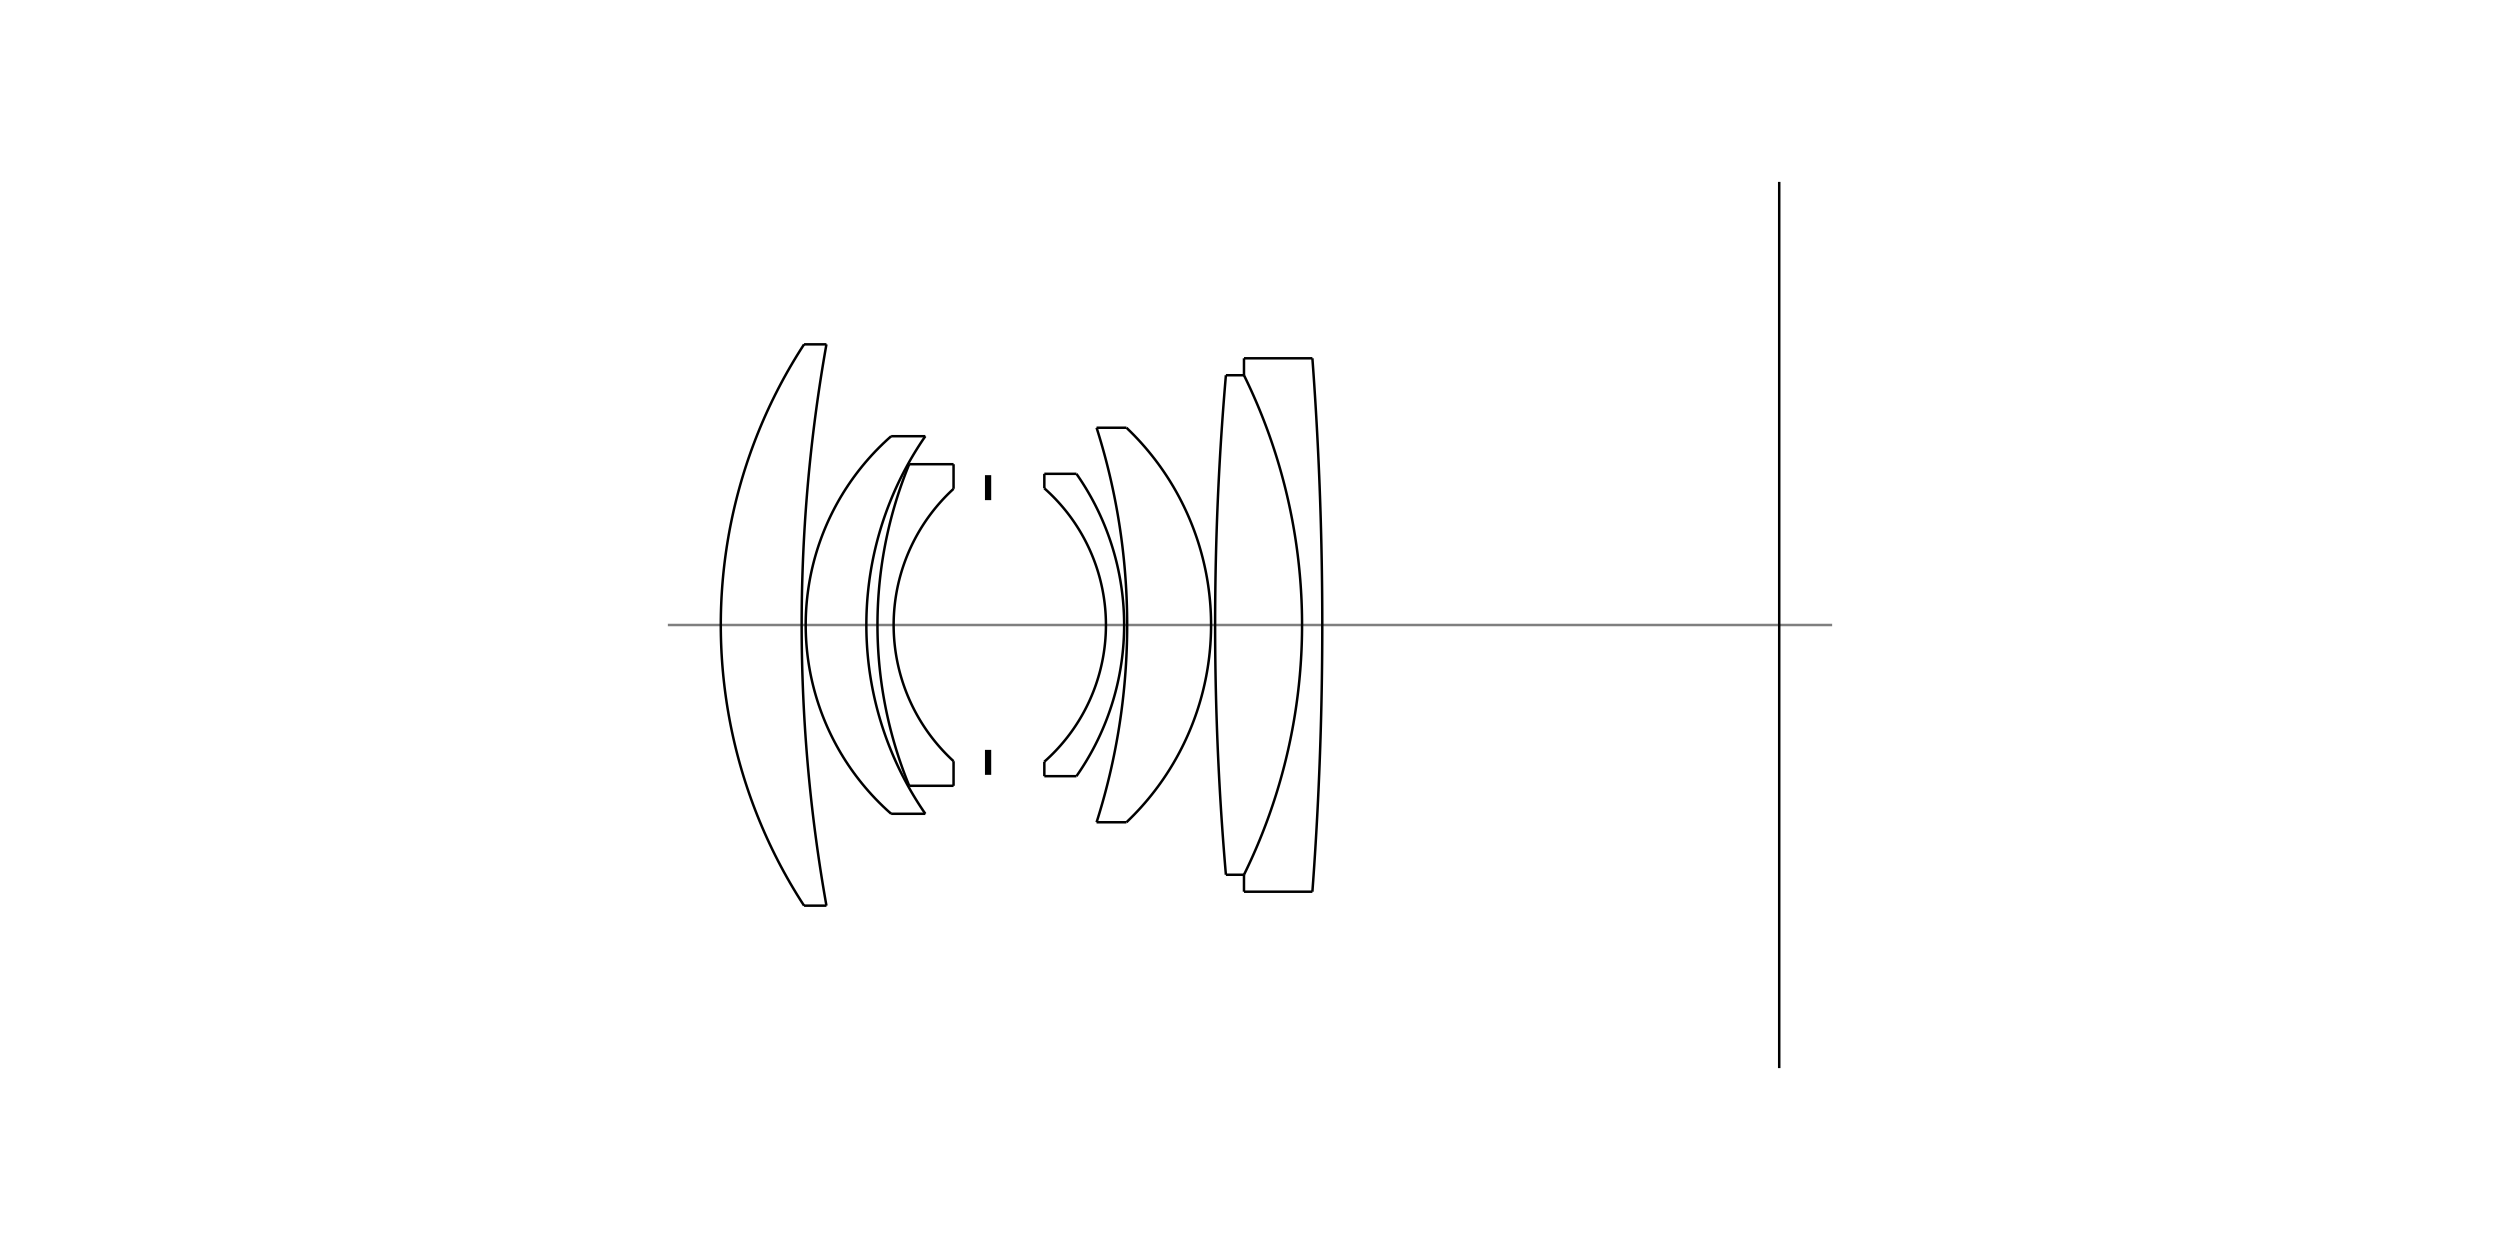
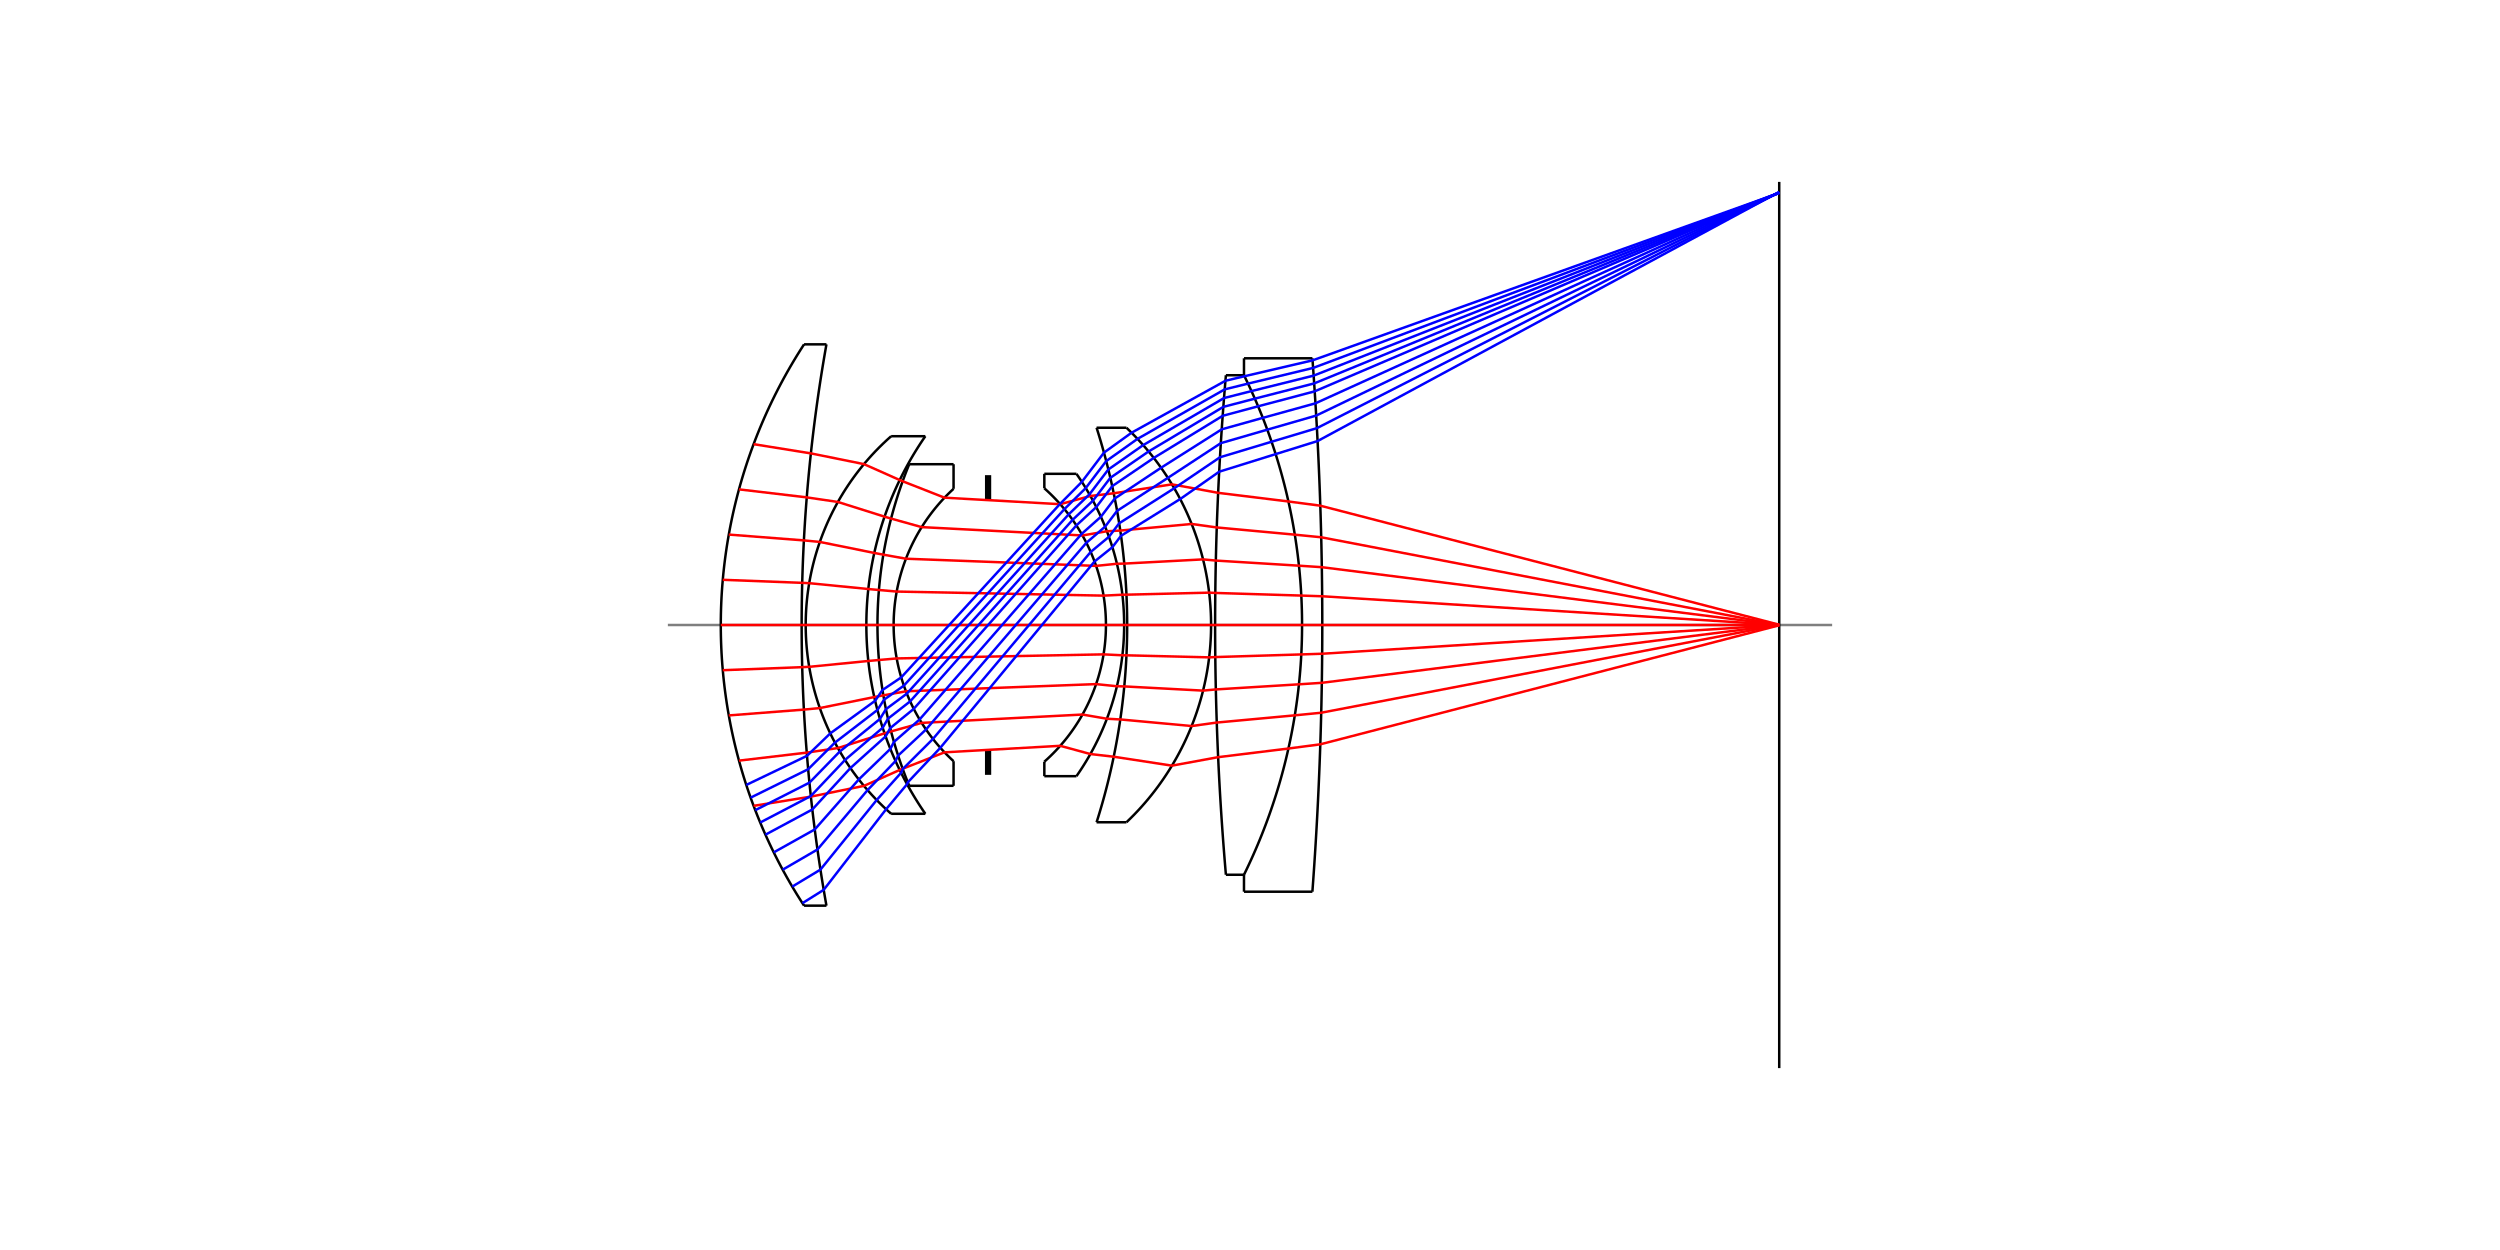
<svg xmlns="http://www.w3.org/2000/svg" width="1000px" height="500px" version="1.1">
  <rect x="0" y="0" width="1000" height="500" fill="#ffffff" />
  <defs>
    <g id="dot">
      <line x1="1" y1="1" x2="0" y2="0" />
    </g>
    <g id="cross">
      <line x1="-3" y1="0" x2="3" y2="0" />
      <line x1="0" y1="-3" x2="0" y2="3" />
    </g>
    <g id="square">
      <line x1="-3" y1="-3" x2="-3" y2="3" />
      <line x1="-3" y1="3" x2="3" y2="3" />
      <line x1="3" y1="3" x2="3" y2="-3" />
      <line x1="3" y1="-3" x2="-3" y2="-3" />
    </g>
    <g id="round">
      <ellipse cx="0" cy="0" rx="3" ry="3" fill="none" />
    </g>
    <g id="triangle">
      <line x1="0" y1="-3" x2="-3" y2="3" />
      <line x1="-3" y1="3" x2="3" y2="3" />
      <line x1="0" y1="-3" x2="3" y2="3" />
    </g>
  </defs>
  <line x1="267.144" y1="250" x2="732.856" y2="250" stroke="#7f7f7f" />
  <line x1="395.234" y1="200.053" x2="395.234" y2="190.063" stroke="#000000" stroke-width="2.5" />
  <line x1="395.234" y1="299.947" x2="395.234" y2="309.937" stroke="#000000" stroke-width="2.5" />
  <polyline fill="none" stroke="#000000" points="321.616,362.261 320.176,360.016 318.777,357.771 317.417,355.526 316.096,353.28 314.812,351.035 313.566,348.79 312.356,346.545 311.181,344.3 310.042,342.054 308.936,339.809 307.864,337.564 306.825,335.319 305.819,333.073 304.845,330.828 303.902,328.583 302.99,326.338 302.109,324.092 301.258,321.847 300.436,319.602 299.644,317.357 298.881,315.112 298.147,312.866 297.441,310.621 296.763,308.376 296.113,306.131 295.491,303.885 294.895,301.64 294.327,299.395 293.785,297.15 293.27,294.905 292.781,292.659 292.319,290.414 291.882,288.169 291.472,285.924 291.087,283.678 290.727,281.433 290.393,279.188 290.084,276.943 289.8,274.697 289.541,272.452 289.307,270.207 289.098,267.962 288.914,265.717 288.754,263.471 288.619,261.226 288.509,258.981 288.423,256.736 288.362,254.49 288.325,252.245 288.313,250 288.325,247.755 288.362,245.51 288.423,243.264 288.509,241.019 288.619,238.774 288.754,236.529 288.914,234.283 289.098,232.038 289.307,229.793 289.541,227.548 289.8,225.303 290.084,223.057 290.393,220.812 290.727,218.567 291.087,216.322 291.472,214.076 291.882,211.831 292.319,209.586 292.781,207.341 293.27,205.095 293.785,202.85 294.327,200.605 294.895,198.36 295.491,196.115 296.113,193.869 296.763,191.624 297.441,189.379 298.147,187.134 298.881,184.888 299.644,182.643 300.436,180.398 301.258,178.153 302.109,175.908 302.99,173.662 303.902,171.417 304.845,169.172 305.819,166.927 306.825,164.681 307.864,162.436 308.936,160.191 310.042,157.946 311.181,155.7 312.356,153.455 313.566,151.21 314.812,148.965 316.096,146.72 317.417,144.474 318.777,142.229 320.176,139.984 321.616,137.739 " />
  <polyline fill="none" stroke="#000000" points="330.574,362.261 330.178,360.016 329.791,357.771 329.412,355.526 329.041,353.28 328.678,351.035 328.324,348.79 327.978,346.545 327.639,344.3 327.309,342.054 326.987,339.809 326.673,337.564 326.368,335.319 326.07,333.073 325.78,330.828 325.499,328.583 325.225,326.338 324.96,324.092 324.702,321.847 324.453,319.602 324.212,317.357 323.978,315.112 323.753,312.866 323.535,310.621 323.326,308.376 323.124,306.131 322.931,303.885 322.745,301.64 322.568,299.395 322.398,297.15 322.236,294.905 322.082,292.659 321.937,290.414 321.799,288.169 321.669,285.924 321.546,283.678 321.432,281.433 321.326,279.188 321.227,276.943 321.137,274.697 321.054,272.452 320.979,270.207 320.912,267.962 320.853,265.717 320.802,263.471 320.759,261.226 320.723,258.981 320.696,256.736 320.676,254.49 320.664,252.245 320.66,250 320.664,247.755 320.676,245.51 320.696,243.264 320.723,241.019 320.759,238.774 320.802,236.529 320.853,234.283 320.912,232.038 320.979,229.793 321.054,227.548 321.137,225.303 321.227,223.057 321.326,220.812 321.432,218.567 321.546,216.322 321.669,214.076 321.799,211.831 321.937,209.586 322.082,207.341 322.236,205.095 322.398,202.85 322.568,200.605 322.745,198.36 322.931,196.115 323.124,193.869 323.326,191.624 323.535,189.379 323.753,187.134 323.978,184.888 324.212,182.643 324.453,180.398 324.702,178.153 324.96,175.908 325.225,173.662 325.499,171.417 325.78,169.172 326.07,166.927 326.368,164.681 326.673,162.436 326.987,160.191 327.309,157.946 327.639,155.7 327.978,153.455 328.324,151.21 328.678,148.965 329.041,146.72 329.412,144.474 329.791,142.229 330.178,139.984 330.574,137.739 " />
  <line x1="321.616" y1="137.739" x2="330.574" y2="137.739" stroke="#000000" />
  <line x1="321.616" y1="362.261" x2="330.574" y2="362.261" stroke="#000000" />
  <polyline fill="none" stroke="#000000" points="356.456,325.516 354.775,324.006 353.168,322.495 351.629,320.985 350.153,319.475 348.738,317.964 347.38,316.454 346.076,314.944 344.822,313.433 343.617,311.923 342.459,310.413 341.345,308.902 340.274,307.392 339.244,305.882 338.253,304.372 337.3,302.861 336.385,301.351 335.505,299.841 334.66,298.33 333.848,296.82 333.069,295.31 332.323,293.799 331.607,292.289 330.921,290.779 330.266,289.268 329.639,287.758 329.041,286.248 328.471,284.737 327.929,283.227 327.413,281.717 326.924,280.206 326.461,278.696 326.024,277.186 325.612,275.675 325.226,274.165 324.864,272.655 324.527,271.144 324.214,269.634 323.925,268.124 323.66,266.614 323.419,265.103 323.201,263.593 323.007,262.083 322.835,260.572 322.687,259.062 322.562,257.552 322.46,256.041 322.38,254.531 322.323,253.021 322.289,251.51 322.278,250 322.289,248.49 322.323,246.979 322.38,245.469 322.46,243.959 322.562,242.448 322.687,240.938 322.835,239.428 323.007,237.917 323.201,236.407 323.419,234.897 323.66,233.386 323.925,231.876 324.214,230.366 324.527,228.856 324.864,227.345 325.226,225.835 325.612,224.325 326.024,222.814 326.461,221.304 326.924,219.794 327.413,218.283 327.929,216.773 328.471,215.263 329.041,213.752 329.639,212.242 330.266,210.732 330.921,209.221 331.607,207.711 332.323,206.201 333.069,204.69 333.848,203.18 334.66,201.67 335.505,200.159 336.385,198.649 337.3,197.139 338.253,195.628 339.244,194.118 340.274,192.608 341.345,191.098 342.459,189.587 343.617,188.077 344.822,186.567 346.076,185.056 347.38,183.546 348.738,182.036 350.153,180.525 351.629,179.015 353.168,177.505 354.775,175.994 356.456,174.484 " />
  <polyline fill="none" stroke="#000000" points="370.13,325.516 369.099,324.006 368.099,322.495 367.128,320.985 366.186,319.475 365.271,317.964 364.383,316.454 363.522,314.944 362.687,313.433 361.878,311.923 361.093,310.413 360.332,308.902 359.596,307.392 358.883,305.882 358.193,304.372 357.525,302.861 356.88,301.351 356.257,299.841 355.656,298.33 355.075,296.82 354.516,295.31 353.977,293.799 353.459,292.289 352.961,290.779 352.484,289.268 352.025,287.758 351.587,286.248 351.167,284.737 350.767,283.227 350.386,281.717 350.023,280.206 349.679,278.696 349.354,277.186 349.047,275.675 348.758,274.165 348.487,272.655 348.234,271.144 347.999,269.634 347.782,268.124 347.583,266.614 347.401,265.103 347.237,263.593 347.09,262.083 346.96,260.572 346.848,259.062 346.754,257.552 346.676,256.041 346.616,254.531 346.573,253.021 346.547,251.51 346.538,250 346.547,248.49 346.573,246.979 346.616,245.469 346.676,243.959 346.754,242.448 346.848,240.938 346.96,239.428 347.09,237.917 347.237,236.407 347.401,234.897 347.583,233.386 347.782,231.876 347.999,230.366 348.234,228.856 348.487,227.345 348.758,225.835 349.047,224.325 349.354,222.814 349.679,221.304 350.023,219.794 350.386,218.283 350.767,216.773 351.167,215.263 351.587,213.752 352.025,212.242 352.484,210.732 352.961,209.221 353.459,207.711 353.977,206.201 354.516,204.69 355.075,203.18 355.656,201.67 356.257,200.159 356.88,198.649 357.525,197.139 358.193,195.628 358.883,194.118 359.596,192.608 360.332,191.098 361.093,189.587 361.878,188.077 362.687,186.567 363.522,185.056 364.383,183.546 365.271,182.036 366.186,180.525 367.128,179.015 368.099,177.505 369.099,175.994 370.13,174.484 " />
  <line x1="356.456" y1="174.484" x2="370.13" y2="174.484" stroke="#000000" />
  <line x1="356.456" y1="325.516" x2="370.13" y2="325.516" stroke="#000000" />
  <polyline fill="none" stroke="#000000" points="363.688,314.315 363.165,313.028 362.655,311.742 362.157,310.456 361.67,309.169 361.196,307.883 360.734,306.597 360.283,305.311 359.844,304.024 359.416,302.738 358.999,301.452 358.594,300.165 358.201,298.879 357.818,297.593 357.446,296.307 357.086,295.02 356.736,293.734 356.397,292.448 356.069,291.161 355.752,289.875 355.445,288.589 355.149,287.303 354.864,286.016 354.589,284.73 354.324,283.444 354.07,282.157 353.826,280.871 353.592,279.585 353.369,278.298 353.156,277.012 352.953,275.726 352.76,274.44 352.577,273.153 352.405,271.867 352.242,270.581 352.089,269.294 351.947,268.008 351.814,266.722 351.691,265.436 351.578,264.149 351.475,262.863 351.382,261.577 351.299,260.29 351.225,259.004 351.162,257.718 351.108,256.431 351.064,255.145 351.029,253.859 351.005,252.573 350.99,251.286 350.985,250 350.99,248.714 351.005,247.427 351.029,246.141 351.064,244.855 351.108,243.569 351.162,242.282 351.225,240.996 351.299,239.71 351.382,238.423 351.475,237.137 351.578,235.851 351.691,234.564 351.814,233.278 351.947,231.992 352.089,230.706 352.242,229.419 352.405,228.133 352.577,226.847 352.76,225.56 352.953,224.274 353.156,222.988 353.369,221.702 353.592,220.415 353.826,219.129 354.07,217.843 354.324,216.556 354.589,215.27 354.864,213.984 355.149,212.697 355.445,211.411 355.752,210.125 356.069,208.839 356.397,207.552 356.736,206.266 357.086,204.98 357.446,203.693 357.818,202.407 358.201,201.121 358.594,199.835 358.999,198.548 359.416,197.262 359.844,195.976 360.283,194.689 360.734,193.403 361.196,192.117 361.67,190.831 362.157,189.544 362.655,188.258 363.165,186.972 363.688,185.685 " />
  <polyline fill="none" stroke="#000000" points="381.423,304.477 380.259,303.388 379.145,302.298 378.075,301.209 377.049,300.119 376.063,299.03 375.116,297.94 374.205,296.851 373.329,295.761 372.486,294.671 371.675,293.582 370.894,292.492 370.143,291.403 369.42,290.313 368.724,289.224 368.055,288.134 367.411,287.045 366.792,285.955 366.197,284.865 365.626,283.776 365.077,282.686 364.551,281.597 364.046,280.507 363.563,279.418 363.1,278.328 362.658,277.239 362.236,276.149 361.834,275.06 361.451,273.97 361.086,272.88 360.741,271.791 360.414,270.701 360.105,269.612 359.814,268.522 359.541,267.433 359.285,266.343 359.046,265.254 358.825,264.164 358.621,263.075 358.433,261.985 358.263,260.895 358.108,259.806 357.971,258.716 357.85,257.627 357.745,256.537 357.656,255.448 357.584,254.358 357.527,253.269 357.487,252.179 357.463,251.09 357.455,250 357.463,248.91 357.487,247.821 357.527,246.731 357.584,245.642 357.656,244.552 357.745,243.463 357.85,242.373 357.971,241.284 358.108,240.194 358.263,239.105 358.433,238.015 358.621,236.925 358.825,235.836 359.046,234.746 359.285,233.657 359.541,232.567 359.814,231.478 360.105,230.388 360.414,229.299 360.741,228.209 361.086,227.12 361.451,226.03 361.834,224.94 362.236,223.851 362.658,222.761 363.1,221.672 363.563,220.582 364.046,219.493 364.551,218.403 365.077,217.314 365.626,216.224 366.197,215.135 366.792,214.045 367.411,212.955 368.055,211.866 368.724,210.776 369.42,209.687 370.143,208.597 370.894,207.508 371.675,206.418 372.486,205.329 373.329,204.239 374.205,203.149 375.116,202.06 376.063,200.97 377.049,199.881 378.075,198.791 379.145,197.702 380.259,196.612 381.423,195.523 " />
  <line x1="381.423" y1="195.523" x2="381.423" y2="185.685" stroke="#000000" />
  <line x1="381.423" y1="304.477" x2="381.423" y2="314.315" stroke="#000000" />
  <line x1="363.688" y1="185.685" x2="381.423" y2="185.685" stroke="#000000" />
  <line x1="363.688" y1="314.315" x2="381.423" y2="314.315" stroke="#000000" />
  <polyline fill="none" stroke="#000000" points="417.733,304.684 418.943,303.59 420.1,302.497 421.208,301.403 422.27,300.309 423.289,299.216 424.267,298.122 425.207,297.028 426.11,295.935 426.979,294.841 427.814,293.747 428.617,292.654 429.389,291.56 430.132,290.466 430.846,289.372 431.533,288.279 432.193,287.185 432.828,286.091 433.438,284.998 434.023,283.904 434.585,282.81 435.124,281.717 435.641,280.623 436.135,279.529 436.608,278.436 437.06,277.342 437.492,276.248 437.903,275.155 438.295,274.061 438.667,272.967 439.02,271.874 439.354,270.78 439.67,269.686 439.967,268.593 440.246,267.499 440.507,266.405 440.75,265.312 440.976,264.218 441.185,263.124 441.376,262.03 441.55,260.937 441.708,259.843 441.848,258.749 441.972,257.656 442.079,256.562 442.169,255.468 442.243,254.375 442.301,253.281 442.342,252.187 442.366,251.094 442.374,250 442.366,248.906 442.342,247.813 442.301,246.719 442.243,245.625 442.169,244.532 442.079,243.438 441.972,242.344 441.848,241.251 441.708,240.157 441.55,239.063 441.376,237.97 441.185,236.876 440.976,235.782 440.75,234.688 440.507,233.595 440.246,232.501 439.967,231.407 439.67,230.314 439.354,229.22 439.02,228.126 438.667,227.033 438.295,225.939 437.903,224.845 437.492,223.752 437.06,222.658 436.608,221.564 436.135,220.471 435.641,219.377 435.124,218.283 434.585,217.19 434.023,216.096 433.438,215.002 432.828,213.909 432.193,212.815 431.533,211.721 430.846,210.628 430.132,209.534 429.389,208.44 428.617,207.346 427.814,206.253 426.979,205.159 426.11,204.065 425.207,202.972 424.267,201.878 423.289,200.784 422.27,199.691 421.208,198.597 420.1,197.503 418.943,196.41 417.733,195.316 " />
  <polyline fill="none" stroke="#000000" points="430.576,310.471 431.411,309.261 432.221,308.052 433.008,306.842 433.771,305.633 434.512,304.424 435.23,303.214 435.927,302.005 436.603,300.795 437.258,299.586 437.893,298.377 438.508,297.167 439.104,295.958 439.681,294.748 440.239,293.539 440.778,292.329 441.3,291.12 441.803,289.911 442.29,288.701 442.759,287.492 443.211,286.282 443.646,285.073 444.064,283.864 444.467,282.654 444.853,281.445 445.223,280.235 445.577,279.026 445.916,277.817 446.239,276.607 446.547,275.398 446.84,274.188 447.118,272.979 447.381,271.769 447.629,270.56 447.862,269.351 448.081,268.141 448.285,266.932 448.474,265.722 448.65,264.513 448.811,263.304 448.958,262.094 449.09,260.885 449.209,259.675 449.313,258.466 449.404,257.256 449.48,256.047 449.543,254.838 449.591,253.628 449.626,252.419 449.647,251.209 449.654,250 449.647,248.791 449.626,247.581 449.591,246.372 449.543,245.162 449.48,243.953 449.404,242.744 449.313,241.534 449.209,240.325 449.09,239.115 448.958,237.906 448.811,236.696 448.65,235.487 448.474,234.278 448.285,233.068 448.081,231.859 447.862,230.649 447.629,229.44 447.381,228.231 447.118,227.021 446.84,225.812 446.547,224.602 446.239,223.393 445.916,222.183 445.577,220.974 445.223,219.765 444.853,218.555 444.467,217.346 444.064,216.136 443.646,214.927 443.211,213.718 442.759,212.508 442.29,211.299 441.803,210.089 441.3,208.88 440.778,207.671 440.239,206.461 439.681,205.252 439.104,204.042 438.508,202.833 437.893,201.623 437.258,200.414 436.603,199.205 435.927,197.995 435.23,196.786 434.512,195.576 433.771,194.367 433.008,193.158 432.221,191.948 431.411,190.739 430.576,189.529 " />
  <line x1="417.733" y1="195.316" x2="417.733" y2="189.529" stroke="#000000" />
  <line x1="417.733" y1="304.684" x2="417.733" y2="310.471" stroke="#000000" />
  <line x1="417.733" y1="189.529" x2="430.576" y2="189.529" stroke="#000000" />
  <line x1="417.733" y1="310.471" x2="430.576" y2="310.471" stroke="#000000" />
  <polyline fill="none" stroke="#000000" points="438.634,328.905 439.129,327.327 439.614,325.749 440.088,324.171 440.551,322.593 441.004,321.015 441.445,319.437 441.876,317.859 442.297,316.28 442.706,314.702 443.106,313.124 443.494,311.546 443.873,309.968 444.241,308.39 444.598,306.812 444.946,305.234 445.283,303.656 445.61,302.078 445.927,300.499 446.233,298.921 446.53,297.343 446.816,295.765 447.093,294.187 447.359,292.609 447.616,291.031 447.863,289.453 448.099,287.875 448.326,286.296 448.543,284.718 448.75,283.14 448.948,281.562 449.136,279.984 449.313,278.406 449.482,276.828 449.64,275.25 449.789,273.672 449.928,272.093 450.057,270.515 450.177,268.937 450.287,267.359 450.388,265.781 450.479,264.203 450.56,262.625 450.632,261.047 450.694,259.469 450.747,257.891 450.79,256.312 450.823,254.734 450.847,253.156 450.861,251.578 450.866,250 450.861,248.422 450.847,246.844 450.823,245.266 450.79,243.688 450.747,242.109 450.694,240.531 450.632,238.953 450.56,237.375 450.479,235.797 450.388,234.219 450.287,232.641 450.177,231.063 450.057,229.485 449.928,227.907 449.789,226.328 449.64,224.75 449.482,223.172 449.313,221.594 449.136,220.016 448.948,218.438 448.75,216.86 448.543,215.282 448.326,213.704 448.099,212.125 447.863,210.547 447.616,208.969 447.359,207.391 447.093,205.813 446.816,204.235 446.53,202.657 446.233,201.079 445.927,199.501 445.61,197.922 445.283,196.344 444.946,194.766 444.598,193.188 444.241,191.61 443.873,190.032 443.494,188.454 443.106,186.876 442.706,185.298 442.297,183.72 441.876,182.141 441.445,180.563 441.004,178.985 440.551,177.407 440.088,175.829 439.614,174.251 439.129,172.673 438.634,171.095 " />
  <polyline fill="none" stroke="#000000" points="450.586,328.905 452.21,327.327 453.77,325.749 455.267,324.171 456.706,322.593 458.09,321.015 459.422,319.437 460.703,317.859 461.937,316.28 463.125,314.702 464.269,313.124 465.37,311.546 466.431,309.968 467.453,308.39 468.436,306.812 469.383,305.234 470.294,303.656 471.17,302.078 472.013,300.499 472.822,298.921 473.6,297.343 474.346,295.765 475.062,294.187 475.748,292.609 476.404,291.031 477.031,289.453 477.631,287.875 478.202,286.296 478.747,284.718 479.264,283.14 479.755,281.562 480.22,279.984 480.659,278.406 481.073,276.828 481.461,275.25 481.825,273.672 482.164,272.093 482.479,270.515 482.77,268.937 483.037,267.359 483.279,265.781 483.499,264.203 483.695,262.625 483.867,261.047 484.017,259.469 484.143,257.891 484.246,256.312 484.326,254.734 484.383,253.156 484.417,251.578 484.429,250 484.417,248.422 484.383,246.844 484.326,245.266 484.246,243.688 484.143,242.109 484.017,240.531 483.867,238.953 483.695,237.375 483.499,235.797 483.279,234.219 483.037,232.641 482.77,231.063 482.479,229.485 482.164,227.907 481.825,226.328 481.461,224.75 481.073,223.172 480.659,221.594 480.22,220.016 479.755,218.438 479.264,216.86 478.747,215.282 478.202,213.704 477.631,212.125 477.031,210.547 476.404,208.969 475.748,207.391 475.062,205.813 474.346,204.235 473.6,202.657 472.822,201.079 472.013,199.501 471.17,197.922 470.294,196.344 469.383,194.766 468.436,193.188 467.453,191.61 466.431,190.032 465.37,188.454 464.269,186.876 463.125,185.298 461.937,183.72 460.703,182.141 459.422,180.563 458.09,178.985 456.706,177.407 455.267,175.829 453.77,174.251 452.21,172.673 450.586,171.095 " />
  <line x1="438.634" y1="171.095" x2="450.586" y2="171.095" stroke="#000000" />
  <line x1="438.634" y1="328.905" x2="450.586" y2="328.905" stroke="#000000" />
  <polyline fill="none" stroke="#000000" points="490.361,349.903 490.19,347.905 490.022,345.907 489.858,343.909 489.697,341.91 489.54,339.912 489.386,337.914 489.236,335.916 489.089,333.918 488.946,331.92 488.806,329.922 488.669,327.924 488.536,325.926 488.407,323.928 488.281,321.93 488.158,319.932 488.039,317.934 487.924,315.936 487.812,313.938 487.703,311.94 487.598,309.942 487.496,307.944 487.398,305.945 487.303,303.947 487.211,301.949 487.123,299.951 487.039,297.953 486.958,295.955 486.88,293.957 486.806,291.959 486.736,289.961 486.668,287.963 486.605,285.965 486.544,283.967 486.487,281.969 486.434,279.971 486.384,277.973 486.337,275.975 486.294,273.977 486.255,271.979 486.219,269.981 486.186,267.982 486.157,265.984 486.131,263.986 486.108,261.988 486.089,259.99 486.074,257.992 486.062,255.994 486.053,253.996 486.048,251.998 486.046,250 486.048,248.002 486.053,246.004 486.062,244.006 486.074,242.008 486.089,240.01 486.108,238.012 486.131,236.014 486.157,234.016 486.186,232.018 486.219,230.019 486.255,228.021 486.294,226.023 486.337,224.025 486.384,222.027 486.434,220.029 486.487,218.031 486.544,216.033 486.605,214.035 486.668,212.037 486.736,210.039 486.806,208.041 486.88,206.043 486.958,204.045 487.039,202.047 487.123,200.049 487.211,198.051 487.303,196.053 487.398,194.055 487.496,192.056 487.598,190.058 487.703,188.06 487.812,186.062 487.924,184.064 488.039,182.066 488.158,180.068 488.281,178.07 488.407,176.072 488.536,174.074 488.669,172.076 488.806,170.078 488.946,168.08 489.089,166.082 489.236,164.084 489.386,162.086 489.54,160.088 489.697,158.09 489.858,156.091 490.022,154.093 490.19,152.095 490.361,150.097 " />
  <polyline fill="none" stroke="#000000" points="497.594,349.903 498.564,347.905 499.51,345.907 500.433,343.909 501.332,341.91 502.207,339.912 503.061,337.914 503.891,335.916 504.7,333.918 505.486,331.92 506.25,329.922 506.993,327.924 507.715,325.926 508.416,323.928 509.096,321.93 509.755,319.932 510.393,317.934 511.011,315.936 511.61,313.938 512.188,311.94 512.746,309.942 513.285,307.944 513.804,305.945 514.304,303.947 514.784,301.949 515.246,299.951 515.688,297.953 516.112,295.955 516.516,293.957 516.903,291.959 517.27,289.961 517.619,287.963 517.95,285.965 518.262,283.967 518.556,281.969 518.832,279.971 519.09,277.973 519.329,275.975 519.551,273.977 519.755,271.979 519.941,269.981 520.109,267.982 520.259,265.984 520.392,263.986 520.507,261.988 520.604,259.99 520.683,257.992 520.745,255.994 520.789,253.996 520.815,251.998 520.824,250 520.815,248.002 520.789,246.004 520.745,244.006 520.683,242.008 520.604,240.01 520.507,238.012 520.392,236.014 520.259,234.016 520.109,232.018 519.941,230.019 519.755,228.021 519.551,226.023 519.329,224.025 519.09,222.027 518.832,220.029 518.556,218.031 518.262,216.033 517.95,214.035 517.619,212.037 517.27,210.039 516.903,208.041 516.516,206.043 516.112,204.045 515.688,202.047 515.246,200.049 514.784,198.051 514.304,196.053 513.804,194.055 513.285,192.056 512.746,190.058 512.188,188.06 511.61,186.062 511.011,184.064 510.393,182.066 509.755,180.068 509.096,178.07 508.416,176.072 507.715,174.074 506.993,172.076 506.25,170.078 505.486,168.08 504.7,166.082 503.891,164.084 503.061,162.086 502.207,160.088 501.332,158.09 500.433,156.091 499.51,154.093 498.564,152.095 497.594,150.097 " />
  <line x1="497.594" y1="150.097" x2="497.594" y2="143.319" stroke="#000000" />
  <line x1="497.594" y1="349.903" x2="497.594" y2="356.681" stroke="#000000" />
  <polyline fill="none" stroke="#000000" points="524.956,356.681 525.113,354.548 525.267,352.414 525.417,350.28 525.564,348.147 525.709,346.013 525.849,343.88 525.987,341.746 526.122,339.612 526.253,337.479 526.381,335.345 526.506,333.211 526.628,331.078 526.747,328.944 526.862,326.811 526.975,324.677 527.084,322.543 527.19,320.41 527.292,318.276 527.392,316.142 527.489,314.009 527.582,311.875 527.672,309.742 527.759,307.608 527.843,305.474 527.923,303.341 528.001,301.207 528.075,299.073 528.146,296.94 528.214,294.806 528.279,292.673 528.341,290.539 528.399,288.405 528.454,286.272 528.507,284.138 528.556,282.004 528.601,279.871 528.644,277.737 528.684,275.604 528.72,273.47 528.753,271.336 528.783,269.203 528.81,267.069 528.834,264.935 528.854,262.802 528.872,260.668 528.886,258.535 528.897,256.401 528.905,254.267 528.909,252.134 528.911,250 528.909,247.866 528.905,245.733 528.897,243.599 528.886,241.465 528.872,239.332 528.854,237.198 528.834,235.065 528.81,232.931 528.783,230.797 528.753,228.664 528.72,226.53 528.684,224.396 528.644,222.263 528.601,220.129 528.556,217.996 528.507,215.862 528.454,213.728 528.399,211.595 528.341,209.461 528.279,207.327 528.214,205.194 528.146,203.06 528.075,200.927 528.001,198.793 527.923,196.659 527.843,194.526 527.759,192.392 527.672,190.258 527.582,188.125 527.489,185.991 527.392,183.858 527.292,181.724 527.19,179.59 527.084,177.457 526.975,175.323 526.862,173.189 526.747,171.056 526.628,168.922 526.506,166.789 526.381,164.655 526.253,162.521 526.122,160.388 525.987,158.254 525.849,156.12 525.709,153.987 525.564,151.853 525.417,149.72 525.267,147.586 525.113,145.452 524.956,143.319 " />
  <line x1="490.361" y1="150.097" x2="497.594" y2="150.097" stroke="#000000" />
  <line x1="490.361" y1="349.903" x2="497.594" y2="349.903" stroke="#000000" />
  <line x1="497.594" y1="143.319" x2="524.956" y2="143.319" stroke="#000000" />
  <line x1="497.594" y1="356.681" x2="524.956" y2="356.681" stroke="#000000" />
  <line x1="711.687" y1="427.244" x2="711.687" y2="72.756" stroke="#000000" />
+   <polyline fill="none" stroke="#ff0000" points="301.439,322.331 324.349,318.646 345.575,314.348 359.882,307.985 361.056,307.498 377.807,300.928 395.234,299.947 424.089,298.324 436.148,301.613 445.485,302.685 468.772,306.26 487.253,302.865 515.367,299.411 528.12,297.727 598.516,279.468 711.687,250.114 " />
+   <polyline fill="none" stroke="#ff0000" points="295.589,304.248 322.698,301.05 335.149,299.212 353.815,293.333 356.429,292.568 368.679,289.152 395.234,287.774 432.984,285.817 442.757,287.496 448.114,287.777 476.654,290.411 486.703,289.022 517.922,286.138 528.484,285.092 598.516,271.666 711.687,249.969 " />
+   <polyline fill="none" stroke="#ff0000" points="291.515,286.166 321.555,283.838 327.927,283.223 349.706,278.818 353.342,278.138 362.376,276.516 395.234,275.275 438.44,273.643 446.767,274.497 449.706,274.564 481.219,276.245 486.333,275.774 519.577,273.728 528.725,273.126 598.516,264.308 711.687,250.01 " />
+   <polyline fill="none" stroke="#ff0000" points="289.109,268.083 320.882,266.863 323.68,266.729 347.321,264.389 351.566,264.001 358.676,263.375 395.234,262.657 441.423,261.749 448.955,262.112 450.584,262.126 483.657,262.94 486.117,262.827 520.518,261.77 528.865,261.496 598.516,257.13 711.687,250.036 " />
+   <polyline fill="none" stroke="#ff0000" points="288.313,250 320.66,250 322.278,250 346.538,250 350.985,250 357.455,250 395.234,250 442.374,250 449.654,250 450.866,250 484.429,250 486.046,250 520.824,250 528.911,250 598.516,250 711.687,250 " />
+   <polyline fill="none" stroke="#ff0000" points="289.109,231.917 320.882,233.137 323.68,233.271 347.321,235.611 351.566,235.999 358.676,236.625 395.234,237.343 441.423,238.251 448.955,237.888 450.584,237.874 483.657,237.06 486.117,237.173 520.518,238.23 528.865,238.504 598.516,242.87 711.687,249.964 " />
+   <polyline fill="none" stroke="#ff0000" points="291.515,213.834 321.555,216.162 327.927,216.777 349.706,221.182 353.342,221.862 362.376,223.484 395.234,224.725 438.44,226.357 446.767,225.503 449.706,225.436 481.219,223.755 486.333,224.226 519.577,226.272 528.725,226.874 598.516,235.692 711.687,249.99 " />
+   <polyline fill="none" stroke="#ff0000" points="295.589,195.752 322.698,198.95 335.149,200.788 353.815,206.667 356.429,207.432 368.679,210.848 395.234,212.226 432.984,214.183 442.757,212.504 448.114,212.223 476.654,209.589 486.703,210.978 517.922,213.862 528.484,214.908 598.516,228.334 711.687,250.031 " />
+   <polyline fill="none" stroke="#ff0000" points="301.439,177.669 324.349,181.354 345.575,185.652 359.882,192.015 361.056,192.502 377.807,199.072 395.234,200.053 424.089,201.676 436.148,198.387 445.485,197.315 468.772,193.74 487.253,197.135 515.367,200.589 528.12,202.273 598.516,220.532 711.687,249.886 " />
+   <polyline fill="none" stroke="#0000ff" points="320.97,361.262 329.481,355.937 354.44,323.696 362.821,313.679 363.124,312.926 376.134,299.109 395.234,276.035 437.811,224.595 444.953,218.879 448.411,214.31 472.073,199.616 487.67,188.685 510.259,181.641 527.031,176.413 598.516,137.831 711.687,76.751 " />
+   <polyline fill="none" stroke="#0000ff" points="316.894,354.644 328.177,347.842 350.669,320.01 360.439,309.118 361.097,307.611 373.18,295.571 395.234,269.428 436.272,220.782 443.572,214.718 447.67,209.309 469.699,195.307 487.99,182.905 508.629,176.694 526.758,171.257 598.516,134.634 711.687,76.875 " />
+   <polyline fill="none" stroke="#0000ff" points="313.068,347.874 326.985,339.792 347.019,316.042 358.211,304.412 359.247,302.221 370.409,291.793 395.234,262.887 434.546,217.112 442.037,210.665 446.835,204.342 467.152,191.138 488.332,177.254 506.916,171.864 526.474,166.229 598.516,131.504 711.687,76.955 " />
+   <polyline fill="none" stroke="#0000ff" points="309.493,340.949 325.902,331.78 343.509,311.785 356.144,299.561 357.577,296.762 367.843,287.78 395.234,256.412 432.638,213.576 440.35,206.707 445.906,199.399 464.425,187.097 488.693,171.729 505.12,167.143 526.18,161.323 598.516,128.445 711.687,77.009 " />
+   <polyline fill="none" stroke="#0000ff" points="306.172,333.869 324.925,323.796 340.159,307.227 354.247,294.562 356.088,291.235 365.502,283.534 395.234,250 430.549,210.168 438.51,202.835 444.88,194.464 461.513,183.171 489.071,166.325 503.244,162.522 525.876,156.533 598.516,125.46 711.687,77.05 " />
+   <polyline fill="none" stroke="#0000ff" points="304.077,329.005 324.325,318.422 338.002,303.979 353.067,291.105 355.187,287.47 364.062,280.542 395.234,245.711 429.038,207.938 437.18,200.267 444.13,191.132 459.439,180.584 489.336,162.747 501.934,159.458 525.667,153.365 598.516,123.489 711.687,77.076 " />
+   <polyline fill="none" stroke="#0000ff" points="302.1,324.069 323.771,313.055 335.935,300.586 351.972,287.579 354.371,283.677 362.741,277.447 395.234,241.449 427.444,205.764 435.777,197.731 443.333,187.792 457.269,178.042 489.608,159.22 500.588,156.434 525.454,150.246 598.516,121.552 711.687,77.106 " />
+   <polyline fill="none" stroke="#0000ff" points="300.242,319.059 323.264,307.691 333.967,297.045 350.965,283.982 353.64,279.854 361.548,274.251 395.234,237.213 425.766,203.643 434.298,195.224 442.484,184.436 455,175.543 489.886,155.743 499.206,153.446 525.237,147.174 598.516,119.649 711.687,77.141 " />
+   <polyline fill="none" stroke="#0000ff" points="298.506,313.975 322.801,302.327 332.107,293.35 350.048,280.312 352.996,276.002 360.489,270.956 395.234,233.001 424.001,201.575 432.741,192.743 441.581,181.056 452.622,173.083 490.171,152.311 497.787,150.49 525.017,144.143 598.516,117.778 711.687,77.181 " />
</svg>
